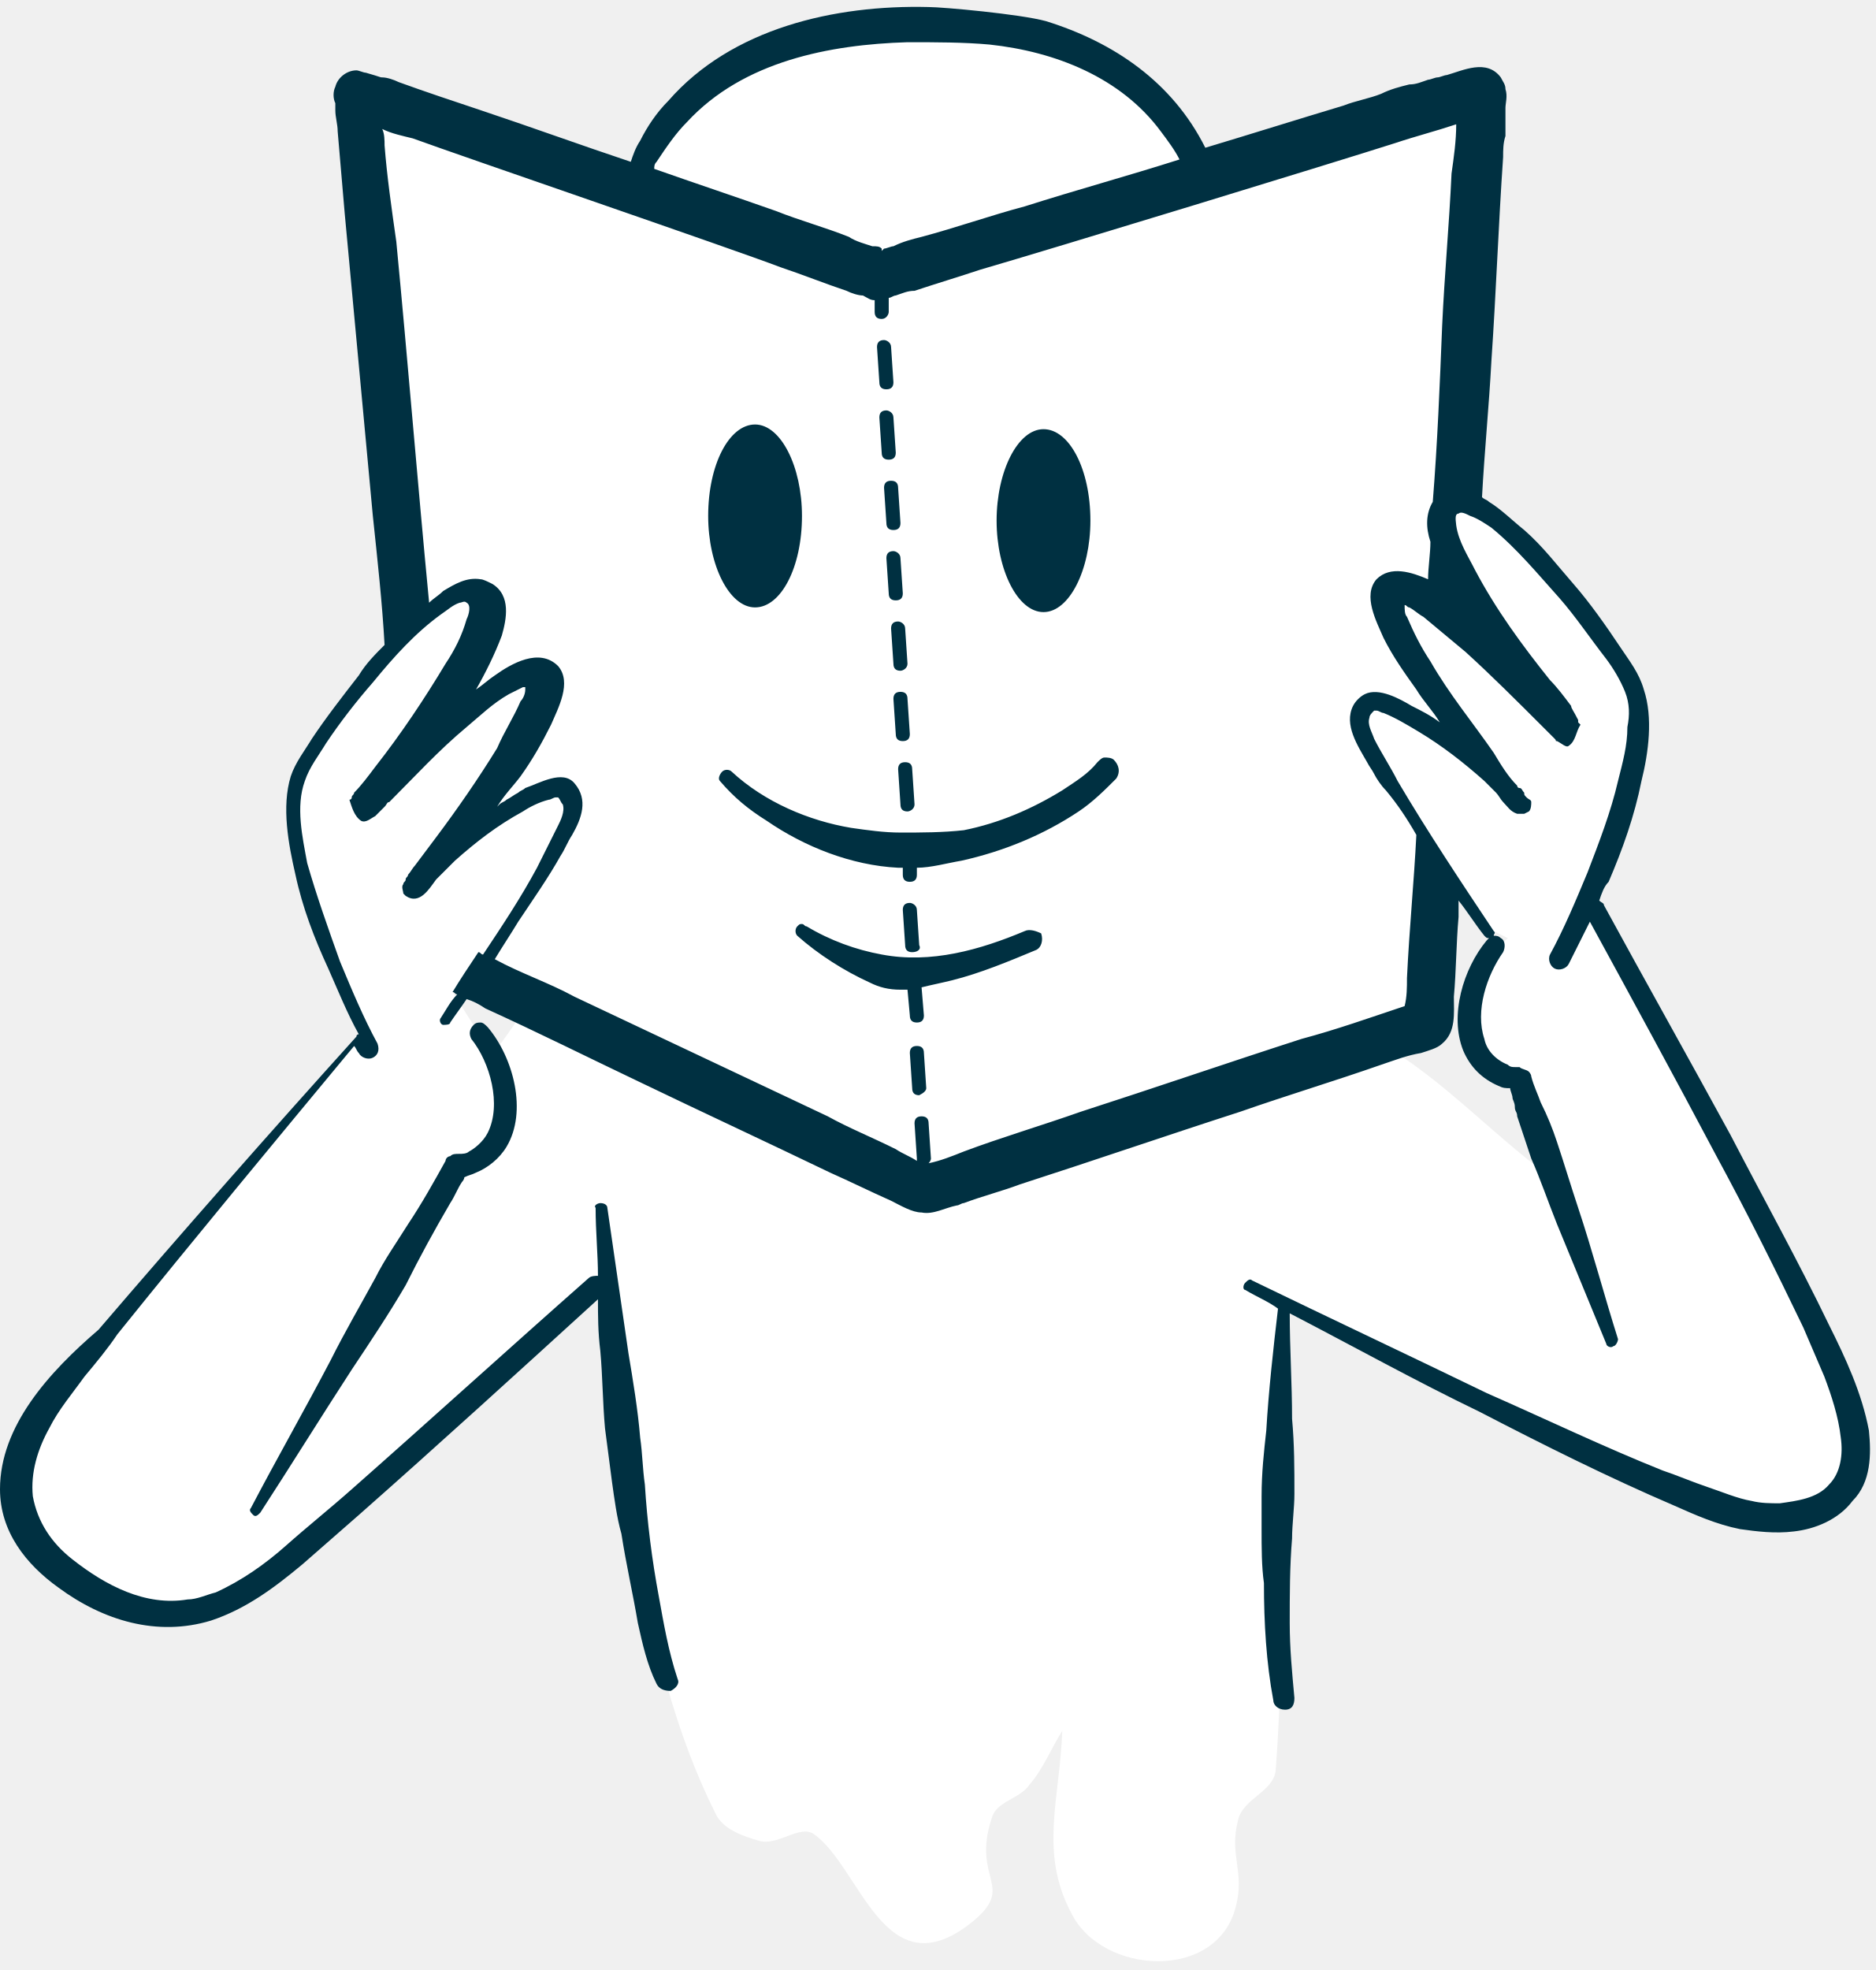
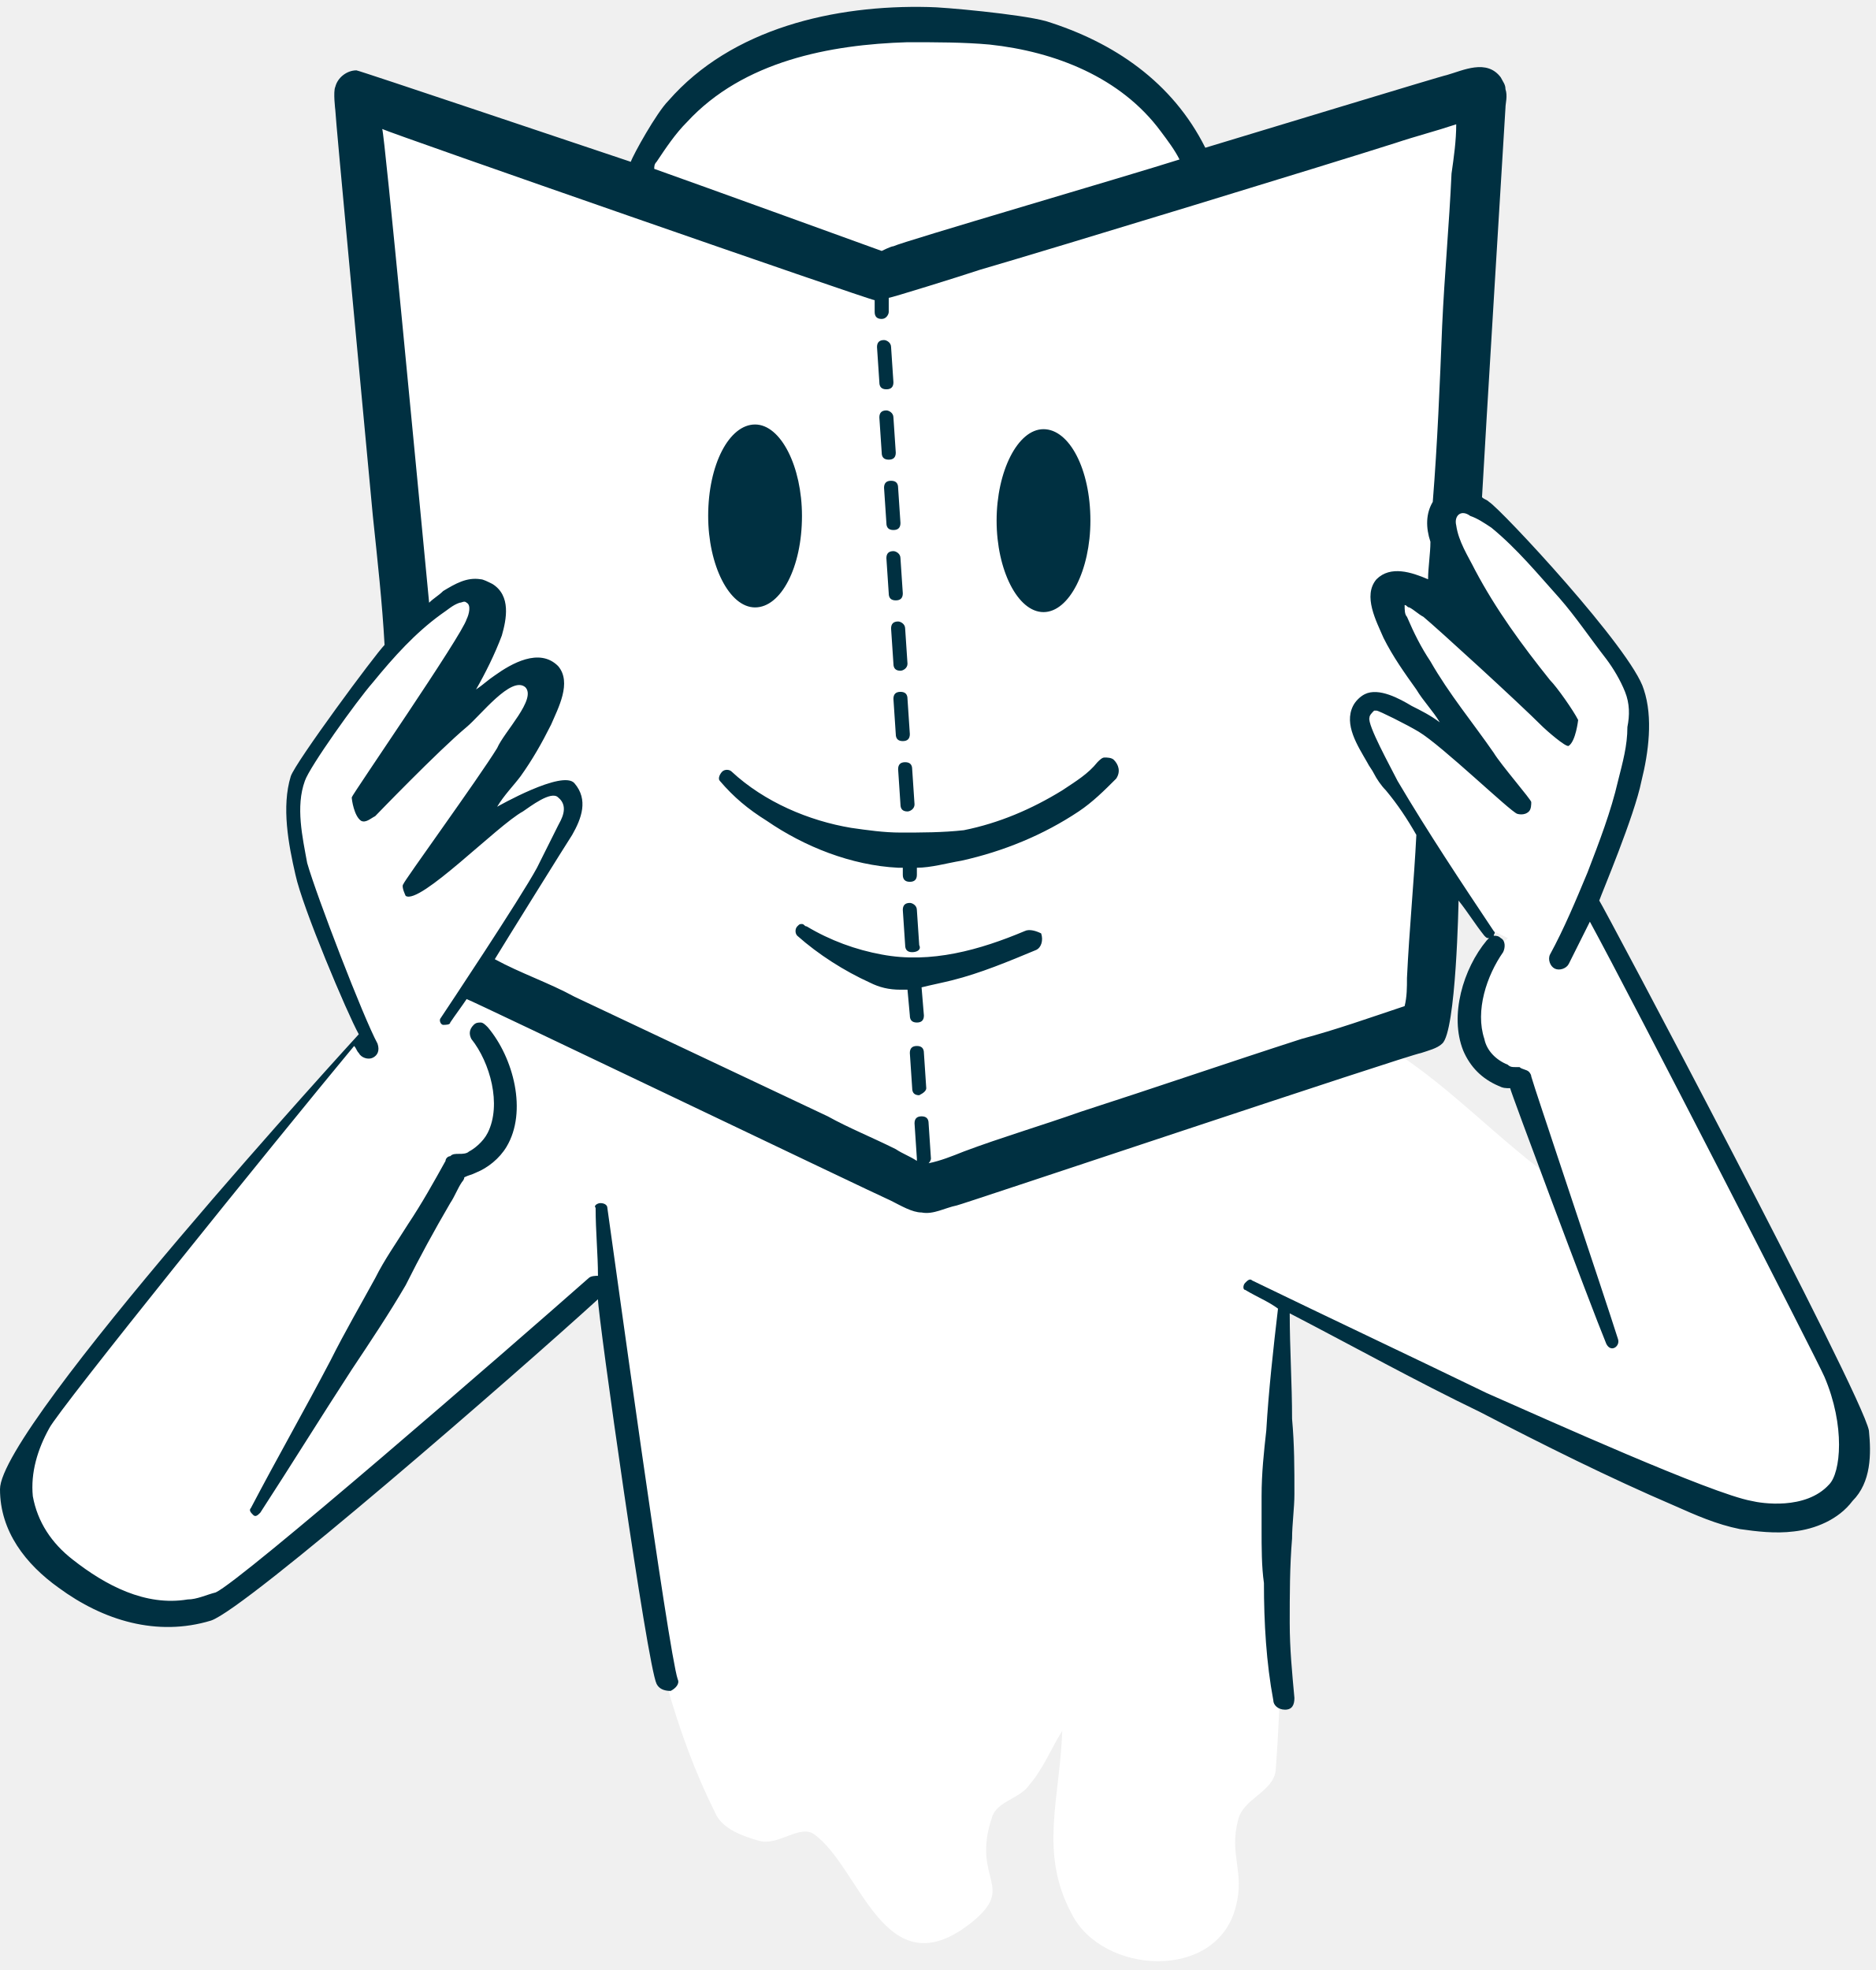
<svg xmlns="http://www.w3.org/2000/svg" viewBox="0 0 80 84">
-   <path d="m78.5 58.9c-3.5-7-7.2-13.8-10.8-20.7 1.3-3 2.8-7.4 1.6-9.3-1.5-2.4-5.2-7.3-7.1-7.5l1-17.5-12 3.7c-1.2-3.9-6.1-6.8-11.9-6.8-6.1 0-11.1 3.2-12.1 7.4l-12-4.2 2 22.9c-1.7 1.7-3.6 4.3-4.5 5.8-1.5 2.5 1.5 9.3 2.7 11.6-4.7 5.1-9 10.5-13.4 15.9-4.9 6.1 4.3 11.2 9.7 6.7 4.7-3.9 9.3-8.1 13.9-12.1 1.1 7.1 1.5 15.7 4.9 22.5.3.7 1.2 1 1.9 1.2.8.2 1.7-.7 2.3-.3 2 1.4 3 6.7 6.7 3.8 2-1.6 0-1.8.9-4.5.2-.7 1.2-.8 1.6-1.4.6-.7.9-1.5 1.4-2.3-.1 2.9-1 5.2.4 7.8 1.3 2.6 6.2 2.9 7-.3.4-1.5-.3-2.2.1-3.7.2-.9 1.5-1.2 1.6-2.1.5-6.6.1-13.2.2-19.9 5.2 2.7 12.3 6.9 18.4 8.7 4.3 1.1 7.6-1.2 5.5-5.4zm-60.8-27.3v.5c-1.2 1.2-2.2 2.3-2.2 2.3s1-1.3 2.2-2.8zm3.3 13.3c-.9-1.3-1-1.5-1.7-2.6.2-.2.4-.5.6-.9l2.8 1.3c-.6.6-1.1 1.6-1.7 2.2zm45.7-14.1s-2.5-2.8-4.7-4.6l.1-2c1.4 2.7 4.6 6.6 4.6 6.6zm-2.6 2.5c-.6-.6-1.5-1.3-2.5-2l.1-1.1c.9 1.2 1.9 2.4 2.4 3.1zm-5.4 11.1 2.3-.8.4-7.1c1.1 1.6 2.1 3.1 2.1 3.1l.8.4c-1.4 1.3-2.4 3-1 4.8.6.7 1.6 1 2.1 1.8.7 1.2.9 2.6 1.3 4-2.8-1.9-5.2-4.7-8-6.2z" fill="#fff" />
-   <path d="m42.5 22.2c0-2.1.9-3.9 2-3.9s2 1.7 2 3.9c0 2.1-.9 3.9-2 3.9s-2-1.8-2-3.9zm1.2 17.5c-1.9.8-4 1.4-6.1 1-1.1-.2-2.2-.6-3.2-1.2-.1 0-.1-.1-.2-.1s-.1 0-.2.1-.1.3 0 .4c.9.8 2 1.5 3.1 2 .4.2.8.3 1.3.3h.3l.1 1.1c0 .2.1.3.3.3s.3-.1.3-.3l-.1-1.2c.4-.1.9-.2 1.3-.3 1.2-.3 2.4-.8 3.6-1.3.2-.1.3-.4.2-.7-.2-.1-.5-.2-.7-.1zm-11.5-13.8c1.1 0 2-1.7 2-3.9 0-2.1-.9-3.9-2-3.9s-2 1.7-2 3.9c0 2.1.9 3.9 2 3.9zm14.9 6.4c-.1 0-.2.1-.3.2-.4.5-.9.8-1.5 1.2-1.3.8-2.7 1.4-4.2 1.7-.9.1-1.8.1-2.7.1-.7 0-1.4-.1-2.1-.2-1.8-.3-3.7-1.1-5.1-2.4-.1-.1-.3-.1-.4 0s-.2.3-.1.4c.6.7 1.2 1.2 2 1.7 1.6 1.1 3.6 1.9 5.6 2h.2v.3c0 .2.1.3.3.3s.3-.1.3-.3v-.3c.6 0 1.3-.2 1.9-.3 1.8-.4 3.5-1.1 5-2.1.6-.4 1.1-.9 1.6-1.4.2-.3.1-.6-.1-.8-.1-.1-.3-.1-.4-.1zm-8.8-5.8c-.2 0-.3.1-.3.3l.1 1.5c0 .2.1.3.3.3.1 0 .3-.1.3-.3l-.1-1.5c0-.2-.2-.3-.3-.3zm-.2-3c-.2 0-.3.1-.3.3l.1 1.5c0 .2.1.3.3.3s.3-.1.3-.3l-.1-1.5c0-.2-.2-.3-.3-.3zm.2 9.3.1 1.5c0 .2.1.3.3.3.1 0 .3-.1.3-.3l-.1-1.5c0-.2-.1-.3-.3-.3s-.3.1-.3.3zm-.6-12 .1 1.5c0 .2.1.3.3.3s.3-.1.3-.3l-.1-1.5c0-.2-.1-.3-.3-.3s-.3.1-.3.3zm.7 8.7c-.2 0-.3.1-.3.3l.1 1.5c0 .2.1.3.3.3s.3-.1.3-.3l-.1-1.5c0-.2-.1-.3-.3-.3zm.7 15.1c-.2 0-.3.1-.3.3l.1 1.5c0 .2.1.3.3.3.2-.1.3-.2.3-.3l-.1-1.5c0-.2-.1-.3-.3-.3zm-.2-4c.2 0 .4-.1.3-.3l-.1-1.5c0-.2-.2-.3-.3-.3-.2 0-.3.1-.3.3l.1 1.5c0 .2.1.3.3.3zm-1.1-23.1c-.2 0-.3.1-.3.3l.1 1.5c0 .2.1.3.3.3s.3-.1.3-.3l-.1-1.5c0-.2-.2-.3-.3-.3zm0-.9c.2 0 .3-.1.3-.3l-.1-1.5c0-.2-.2-.3-.3-.3-.2 0-.3.1-.3.3l.1 1.5c0 .2.1.3.3.3zm41.2 47.4c-.6.8-1.6 1.2-2.5 1.3-.8.1-1.6 0-2.3-.1-1-.2-1.9-.6-2.8-1-2.8-1.2-5.6-2.6-8.3-4-2.7-1.3-5.4-2.8-8.1-4.2 0 1.5.1 3 .1 4.5.1 1.1.1 2.1.1 3.2 0 .6-.1 1.3-.1 1.9-.1 1.2-.1 2.4-.1 3.6 0 1.1.1 2.1.2 3.2 0 .3-.1.5-.4.5s-.5-.2-.5-.4c-.3-1.6-.4-3.3-.4-5-.1-.7-.1-1.5-.1-2.3v-1.4c0-1 .1-1.9.2-2.8.1-1.7.3-3.5.5-5.2-.4-.3-.9-.5-1.4-.8-.1 0-.1-.2 0-.3s.2-.2.3-.1c3.3 1.6 6.7 3.2 10 4.8 2.5 1.1 5 2.3 7.5 3.3.6.2 1.3.5 1.9.7s1.3.5 1.9.6c.4.1.8.1 1.2.1.7-.1 1.6-.2 2.1-.8.5-.5.6-1.3.5-2-.1-.9-.4-1.8-.7-2.6-.3-.7-.6-1.4-.9-2.1-1.2-2.5-2.4-4.9-3.7-7.3-1.8-3.4-3.6-6.7-5.4-10-.3.6-.6 1.2-.9 1.8-.1.2-.4.3-.6.2s-.3-.4-.2-.6c.6-1.1 1.1-2.3 1.6-3.5.5-1.3 1-2.6 1.3-3.9.2-.8.4-1.5.4-2.3.1-.5.1-1-.1-1.5s-.5-1-.8-1.4c-.7-.9-1.3-1.8-2-2.6-.9-1-1.8-2.1-2.9-3-.3-.2-.6-.4-.9-.5-.2-.1-.4-.2-.5-.1-.2 0-.1.4-.1.5.1.7.5 1.3.8 1.9.9 1.7 2 3.2 3.2 4.7.3.3.6.7.9 1.1 0 .1.1.2.3.6v.1c.1.1.1.1.1.1-.2.3-.2.7-.5.9-.1.1-.3-.1-.5-.2-.1 0 0 0-.1-.1s-.1-.1-.1-.1c-.2-.2-.3-.3-.4-.4-1.1-1.1-2.2-2.2-3.3-3.2-.6-.5-1.2-1-1.8-1.5-.2-.1-.4-.3-.6-.4-.1 0-.1-.1-.2-.1 0 .2 0 .4.1.5.3.7.6 1.3 1 1.9.8 1.4 1.8 2.6 2.7 3.9.3.5.6 1 1 1.4 0 0 0 .1.1.1s.1.1.2.2c0 .1 0 .1.1.2s.2.1.2.2 0 .3-.1.4l-.2.1h-.3c-.3-.1-.4-.3-.6-.5-.1-.1-.2-.3-.3-.4l-.5-.5c-.9-.8-1.8-1.5-2.8-2.1-.5-.3-1-.6-1.5-.8-.1 0-.2-.1-.3-.1h-.1c-.1.1-.2.2-.2.3-.1.3.1.6.2.9.3.6.7 1.2 1 1.8 1.3 2.2 2.7 4.3 4.1 6.4.1.1 0 .1 0 .2.1 0 .2 0 .3.1.2.1.2.4.1.6-.7 1-1.2 2.5-.8 3.7.1.5.5.9 1 1.1.1.1.2.1.3.1h.2c.1.1.3.1.4.2 0 0 .1.1.1.2.1.4.3.8.4 1.1.3.6.5 1.1.7 1.7.3.9.6 1.9.9 2.8.6 1.8 1.1 3.7 1.7 5.6 0 .1-.1.3-.2.3-.1.1-.3 0-.3-.1-.7-1.7-1.4-3.4-2.1-5.1-.4-1-.7-1.9-1.1-2.8-.2-.6-.4-1.2-.6-1.8 0-.2-.1-.2-.1-.4s-.1-.3-.1-.4-.1-.3-.1-.4c-.2 0-.3 0-.5-.1-.7-.3-1.2-.8-1.5-1.5-.6-1.5 0-3.5 1-4.7 0 0 .1-.1.1-.1-.1 0-.1 0-.2-.1-.4-.5-.7-1-1.1-1.5v.7c-.1 1.1-.1 2.3-.2 3.4 0 .7.1 1.5-.5 2-.2.2-.6.3-.9.4-.6.1-1.1.3-1.7.5-2 .7-4 1.3-6 2-3.1 1-6.3 2.1-9.4 3.1-.8.3-1.6.5-2.4.8-.1 0-.2.1-.3.1-.5.1-1 .4-1.5.3-.4 0-.9-.3-1.3-.5-.9-.4-1.7-.8-2.6-1.2-2.7-1.3-5.5-2.6-8.2-3.9-2.1-1-4.3-2.1-6.5-3.1-.3-.2-.5-.3-.8-.4-.2.3-.5.7-.7 1 0 .1-.2.1-.3.1s-.2-.2-.1-.3c.2-.3.4-.7.7-1-.1 0-.1-.1-.2-.1.3-.5.7-1.1 1.1-1.7.1 0 .1.1.2.1.8-1.2 1.6-2.4 2.3-3.7.3-.6.6-1.2.9-1.8.1-.2.3-.6.2-.9-.1-.1-.1-.2-.2-.3h-.1c-.1 0-.2.1-.3.1-.4.1-.8.3-1.1.5-1.1.6-2 1.3-2.9 2.1l-.5.5-.1.1-.2.2c-.3.4-.7 1.1-1.3.7l-.1-.1c0-.1-.1-.3 0-.4 0-.1.1-.1.1-.2s.1-.1.1-.2c.1-.1.2-.3.3-.4.3-.4.6-.8.9-1.2.9-1.2 1.8-2.5 2.6-3.8.3-.7.7-1.3 1-2 .1-.1.2-.3.2-.5v-.1h-.1c-.2.1-.4.2-.6.3-.7.4-1.2.9-1.8 1.4-1.2 1-2.2 2.1-3.3 3.2-.1 0-.1.1-.2.2s-.2.2-.3.3-.1.1-.1.1c-.2.1-.4.3-.6.2-.3-.2-.4-.6-.5-.9 0 0 .1 0 .1-.1s.1-.1.1-.2c.3-.3.6-.7.9-1.1 1.1-1.4 2.1-2.9 3-4.4.4-.6.7-1.2.9-1.9.1-.2.2-.6 0-.7-.1-.1-.2 0-.3 0-.3.1-.5.3-.8.5-1.1.8-2 1.8-2.9 2.9-.7.8-1.4 1.7-2 2.6-.3.5-.7 1-.9 1.6-.4 1.1-.1 2.4.1 3.5.4 1.4.9 2.8 1.4 4.2.5 1.2 1 2.4 1.6 3.5.1.3 0 .5-.2.6s-.5 0-.6-.2c-.1-.1-.1-.2-.2-.3-3.4 4.1-6.8 8.2-10.1 12.3-.4.6-.9 1.2-1.4 1.8-.5.7-1.1 1.4-1.5 2.2-.5.9-.8 1.9-.7 2.9.2 1.1.8 2 1.7 2.7 1.4 1.1 3.1 2 4.9 1.7.4 0 .8-.2 1.2-.3 1.1-.5 2.1-1.2 3-2s1.9-1.6 2.8-2.4c3.4-3 6.7-6 10.1-9 .1-.1.3-.1.4-.1 0-.9-.1-1.9-.1-2.9-.1-.1.1-.2.2-.2.2 0 .3.1.3.2.3 2.1.6 4.1.9 6.2.2 1.2.4 2.4.5 3.6.1.7.1 1.3.2 2 .1 1.6.3 3.2.6 4.8.2 1.1.4 2.3.8 3.5.1.2-.1.4-.3.5-.3 0-.5-.1-.6-.3-.4-.8-.6-1.7-.8-2.6-.2-1.2-.5-2.5-.7-3.8-.2-.7-.3-1.5-.4-2.2-.1-.8-.2-1.5-.3-2.3-.1-1.1-.1-2.2-.2-3.3-.1-.8-.1-1.5-.1-2.2-3.4 3.1-6.8 6.2-10.2 9.2l-2.4 2.1c-1.2 1-2.4 1.9-3.9 2.4-2.3.7-4.6 0-6.5-1.4-1.4-1-2.5-2.4-2.5-4.2 0-2.7 2.1-5 4.2-6.8 3.6-4.2 7.3-8.4 11-12.5 0-.1.1-.1.1-.1-.5-.9-.9-1.9-1.3-2.8-.6-1.3-1.1-2.6-1.4-4-.3-1.3-.6-2.9-.2-4.2.2-.6.6-1.1.9-1.6.6-.9 1.3-1.8 2-2.7.3-.5.7-.9 1.1-1.3-.1-1.8-.3-3.6-.5-5.5-.4-4.3-.8-8.6-1.2-12.9-.1-1.2-.2-2.3-.3-3.5 0-.3-.1-.6-.1-.9v-.3c-.1-.2-.1-.5 0-.7.1-.4.5-.7.9-.7.1 0 .3.1.4.1.7.2.6.2.7.2.2 0 .5.1.7.2 1.1.4 2.3.8 3.5 1.2 2.1.7 4.3 1.5 6.4 2.2.1-.3.2-.6.4-.9.3-.6.7-1.2 1.2-1.7 2.7-3.1 7.1-4.1 11.1-4 .6 0 3.9.3 5 .6 2.9.9 5.4 2.6 6.8 5.4 2-.6 3.9-1.2 5.9-1.8.5-.2 1.1-.3 1.6-.5.4-.2.8-.3 1.2-.4.3 0 .5-.1.8-.2.1 0 .3-.1.4-.1s.3-.1.4-.1c.7-.2 1.7-.7 2.3.1.1.2.2.3.2.5.1.3 0 .6 0 .8v.6s0 .4 0 .6c-.1.3-.1.6-.1.9-.2 2.9-.3 5.8-.5 8.7-.1 1.9-.3 3.9-.4 5.8.1.1.2.1.3.2.5.3 1 .8 1.5 1.2.8.7 1.4 1.5 2.1 2.3s1.4 1.8 2 2.7c.4.6.8 1.1 1 1.8.4 1.2.2 2.7-.1 3.9-.3 1.5-.8 2.9-1.4 4.3-.2.2-.3.5-.4.8.1.1.2.1.2.2 1.8 3.3 3.6 6.5 5.4 9.8 1.4 2.7 2.9 5.4 4.2 8.1.7 1.4 1.4 2.9 1.7 4.5.1 1 .1 2.2-.7 3zm-51.1-56.8c1.7.6 3.5 1.2 5.2 1.8 1 .4 2.1.7 3.1 1.1.3.2.7.3 1 .4.2 0 .3 0 .4.1v.1l.1-.1c.1 0 .3-.1.4-.1.4-.2.8-.3 1.2-.4 1.5-.4 2.9-.9 4.4-1.3 2.2-.7 4.4-1.3 6.6-2-.2-.4-.5-.8-.8-1.2-1.7-2.3-4.5-3.4-7.3-3.7-1.1-.1-2.3-.1-3.5-.1-3.3.1-7 .8-9.4 3.4-.5.5-.9 1.1-1.3 1.7-.1.1-.1.2-.1.3zm34.2-1.9c-.9.3-1.7.5-2.6.8-2.5.8-14.6 4.5-17.7 5.4-.9.3-1.9.6-2.8.9-.3 0-.5.1-.8.2-.1 0-.2.1-.3.1v.6c0 .1-.1.3-.3.3s-.3-.1-.3-.3v-.5c-.2 0-.3-.1-.5-.2-.2 0-.5-.1-.7-.2-.9-.3-1.9-.7-2.8-1-2.1-.8-13.5-4.7-15.7-5.5-.4-.1-.9-.2-1.3-.4.1.2.1.5.1.7.1 1.3.3 2.7.5 4.1.5 5.2.9 10.2 1.4 15.4.2-.2.4-.3.6-.5.5-.3 1-.6 1.6-.5.1 0 .3.1.5.2.8.5.6 1.5.4 2.2-.3.8-.7 1.6-1.1 2.3.3-.2.5-.4.8-.6.7-.5 1.9-1.2 2.7-.4.6.7 0 1.8-.3 2.5-.4.8-.8 1.5-1.3 2.2-.3.4-.7.8-1 1.3l.1-.1c.1-.1.2-.1.3-.2.2-.1.3-.2.5-.3.1-.1.2-.1.3-.2.6-.2 1.6-.8 2.1-.2.6.7.3 1.5-.1 2.2-.2.3-.3.6-.5.9-.5.9-1.2 1.9-1.8 2.8-.3.5-.7 1.1-1 1.6 1.1.6 2.3 1 3.4 1.6l10.8 5.1c.9.5 1.9.9 2.9 1.4.3.2.6.3.9.5 0 0 0 0 0-.1l-.1-1.5c0-.2.1-.3.3-.3s.3.1.3.3l.1 1.5s0 .1-.1.2c.5-.1 1-.3 1.5-.5 1.6-.6 3.3-1.1 5-1.7 3.1-1 6.3-2.1 9.4-3.1 1.5-.4 2.9-.9 4.4-1.4.1-.4.1-.8.1-1.2.1-2.1.3-4.1.4-6.1-.4-.7-.8-1.3-1.3-1.9-.2-.2-.4-.5-.5-.7s-.2-.3-.3-.5c-.4-.7-1-1.6-.6-2.4.1-.2.3-.4.5-.5.6-.3 1.5.2 2 .5.4.2.8.4 1.2.7-.3-.5-.7-.9-1-1.4-.5-.7-1-1.4-1.4-2.2-.3-.7-.9-1.8-.3-2.5.6-.6 1.5-.3 2.2 0 0-.5.1-1.1.1-1.6-.2-.6-.2-1.2.1-1.7.2-2.5.3-5 .4-7.5.1-2.2.3-4.3.4-6.5.1-.7.2-1.4.2-2.1zm-42.1 43.8c-.1.1-.3.1-.4.1-.2 0-.3 0-.4.1-.1 0-.2.1-.2.2-.5.9-1 1.8-1.6 2.7-.5.8-1 1.5-1.4 2.3-.6 1.1-1.3 2.3-1.9 3.5-1.1 2.1-2.3 4.2-3.4 6.3-.1.1 0 .2.1.3s.2 0 .3-.1c1.3-2 2.6-4.1 3.9-6.1.8-1.2 1.6-2.4 2.3-3.6.6-1.2 1.2-2.3 1.9-3.5.2-.3.3-.6.5-.9 0 0 .1-.1.1-.2.2-.1.3-.1.5-.2.5-.2 1-.6 1.3-1.1.9-1.5.3-3.8-.8-5.1-.1-.1-.2-.2-.3-.2s-.2 0-.3.1c-.2.2-.2.4-.1.6.8 1 1.3 2.8.7 4-.2.4-.6.7-.8.8z" fill="#003041" />
+   <path d="m78.5 58.9c-3.5-7-7.2-13.8-10.8-20.7 1.3-3 2.8-7.4 1.6-9.3-1.5-2.4-5.2-7.3-7.1-7.5l1-17.5-12 3.7c-1.2-3.9-6.1-6.8-11.9-6.8-6.1 0-11.1 3.2-12.1 7.4l-12-4.2 2 22.9c-1.7 1.7-3.6 4.3-4.5 5.8-1.5 2.5 1.5 9.3 2.7 11.6-4.7 5.1-9 10.5-13.4 15.9-4.9 6.1 4.3 11.2 9.7 6.7 4.7-3.9 9.3-8.1 13.9-12.1 1.1 7.1 1.5 15.7 4.9 22.5.3.7 1.2 1 1.9 1.2.8.2 1.7-.7 2.3-.3 2 1.4 3 6.7 6.7 3.8 2-1.6 0-1.8.9-4.5.2-.7 1.2-.8 1.6-1.4.6-.7.9-1.5 1.4-2.3-.1 2.9-1 5.2.4 7.8 1.3 2.6 6.2 2.9 7-.3.4-1.5-.3-2.2.1-3.7.2-.9 1.5-1.2 1.6-2.1.5-6.6.1-13.2.2-19.9 5.2 2.7 12.3 6.9 18.4 8.7 4.3 1.1 7.6-1.2 5.5-5.4zm-19.8-14.5 2.3-.8.4-7.1c1.1 1.6 2.1 3.1 2.1 3.1l.8.4c-1.4 1.3-2.4 3-1 4.8.6.7 1.6 1 2.1 1.8.7 1.2.9 2.6 1.3 4-2.8-1.9-5.2-4.7-8-6.2z" fill="#fff" />
+   <path d="m42.5 22.2c0-2.1.9-3.9 2-3.9s2 1.7 2 3.9c0 2.1-.9 3.9-2 3.9s-2-1.8-2-3.9zm1.2 17.5c-1.9.8-4 1.4-6.1 1-1.1-.2-2.2-.6-3.2-1.2-.1 0-.1-.1-.2-.1s-.1 0-.2.1-.1.3 0 .4c.9.8 2 1.5 3.1 2 .4.2.8.3 1.3.3h.3l.1 1.1c0 .2.1.3.3.3s.3-.1.3-.3l-.1-1.2c.4-.1.9-.2 1.3-.3 1.2-.3 2.4-.8 3.6-1.3.2-.1.3-.4.2-.7-.2-.1-.5-.2-.7-.1zm-11.5-13.8c1.1 0 2-1.7 2-3.9 0-2.1-.9-3.9-2-3.9s-2 1.7-2 3.9c0 2.1.9 3.9 2 3.9zm14.9 6.4c-.1 0-.2.1-.3.2-.4.5-.9.8-1.5 1.2-1.3.8-2.7 1.4-4.2 1.7-.9.1-1.8.1-2.7.1-.7 0-1.4-.1-2.1-.2-1.8-.3-3.7-1.1-5.1-2.4-.1-.1-.3-.1-.4 0s-.2.3-.1.4c.6.7 1.2 1.2 2 1.7 1.6 1.1 3.6 1.9 5.6 2h.2v.3c0 .2.1.3.3.3s.3-.1.3-.3v-.3c.6 0 1.3-.2 1.9-.3 1.8-.4 3.5-1.1 5-2.1.6-.4 1.1-.9 1.6-1.4.2-.3.1-.6-.1-.8-.1-.1-.3-.1-.4-.1zm-8.8-5.8c-.2 0-.3.1-.3.3l.1 1.5c0 .2.1.3.3.3.1 0 .3-.1.3-.3l-.1-1.5c0-.2-.2-.3-.3-.3zm-.2-3c-.2 0-.3.1-.3.3l.1 1.5c0 .2.1.3.3.3s.3-.1.3-.3l-.1-1.5c0-.2-.2-.3-.3-.3zm.2 9.3.1 1.5c0 .2.1.3.3.3.1 0 .3-.1.3-.3l-.1-1.5c0-.2-.1-.3-.3-.3s-.3.1-.3.3zm-.6-12 .1 1.5c0 .2.1.3.3.3s.3-.1.3-.3l-.1-1.5c0-.2-.1-.3-.3-.3s-.3.1-.3.3zm.7 8.7c-.2 0-.3.1-.3.3l.1 1.5c0 .2.1.3.3.3s.3-.1.3-.3l-.1-1.5c0-.2-.1-.3-.3-.3zm.7 15.1c-.2 0-.3.1-.3.3l.1 1.5c0 .2.1.3.3.3.2-.1.3-.2.3-.3l-.1-1.5c0-.2-.1-.3-.3-.3zm-.2-4c.2 0 .4-.1.3-.3l-.1-1.5c0-.2-.2-.3-.3-.3-.2 0-.3.1-.3.3l.1 1.5c0 .2.1.3.3.3zm-1.1-23.1c-.2 0-.3.1-.3.3l.1 1.5c0 .2.1.3.3.3s.3-.1.3-.3l-.1-1.5c0-.2-.2-.3-.3-.3zm0-.9c.2 0 .3-.1.3-.3l-.1-1.5c0-.2-.2-.3-.3-.3-.2 0-.3.1-.3.3l.1 1.5c0 .2.1.3.3.3zm41.2 47.4c-.6.8-1.6 1.2-2.5 1.3-.8.1-1.6 0-2.3-.1-1-.2-1.9-.6-2.8-1-2.8-1.2-5.6-2.6-8.3-4-2.7-1.3-5.4-2.8-8.1-4.2 0 1.5.1 3 .1 4.5.1 1.1.1 2.1.1 3.2 0 .6-.1 1.3-.1 1.9-.1 1.2-.1 2.4-.1 3.6 0 1.1.1 2.1.2 3.2 0 .3-.1.5-.4.5s-.5-.2-.5-.4c-.3-1.6-.4-3.3-.4-5-.1-.7-.1-1.5-.1-2.3v-1.4c0-1 .1-1.9.2-2.8.1-1.7.3-3.5.5-5.2-.4-.3-.9-.5-1.4-.8-.1 0-.1-.2 0-.3s.2-.2.3-.1c3.3 1.6 6.7 3.2 10 4.8 2.5 1.1 9.6 4.3 11.3 4.6.4.1 2.3.4 3.3-.7.5-.5.7-2.5-.2-4.6-.3-.7-8.2-16.1-10-19.4-.3.6-.6 1.2-.9 1.8-.1.2-.4.3-.6.2s-.3-.4-.2-.6c.6-1.1 1.1-2.3 1.6-3.5.5-1.3 1-2.6 1.3-3.9.2-.8.4-1.5.4-2.3.1-.5.1-1-.1-1.5s-.5-1-.8-1.4c-.7-.9-1.3-1.8-2-2.6-.9-1-1.8-2.1-2.9-3-.3-.2-.6-.4-.9-.5-.4-.3-.7 0-.6.4.1.7.5 1.3.8 1.9.9 1.7 2 3.2 3.2 4.7.3.3 1 1.3 1.2 1.7 0 0-.1.9-.4 1.1-.1.1-1-.7-1.1-.8-1.1-1.1-4.5-4.2-5.1-4.7-.2-.1-.4-.3-.6-.4-.1 0-.1-.1-.2-.1 0 .2 0 .4.1.5.3.7.6 1.3 1 1.9.8 1.4 1.8 2.6 2.7 3.9.3.5 1.6 2 1.6 2.1s0 .3-.1.4c-.2.2-.5.1-.5.1-.3-.1-3.2-2.9-4.2-3.5-.5-.3-1.7-.9-1.8-.9h-.1c-.1.1-.2.2-.2.3-.1.3.9 2.1 1.2 2.7 1.3 2.2 2.7 4.3 4.1 6.4.1.1 0 .1 0 .2.1 0 .2 0 .3.1.2.1.2.4.1.6-.7 1-1.2 2.5-.8 3.7.1.5.5.9 1 1.1.1.1.2.1.3.1h.2c.1.1.3.1.4.2 0 0 .1.1.1.2.1.4 3.1 9.3 3.7 11.2.1.3-.3.6-.5.2-.7-1.7-4.1-10.8-4.1-10.9-.2 0-.3 0-.5-.1-.7-.3-1.2-.8-1.5-1.5-.6-1.5 0-3.5 1-4.7l.1-.1c-.1 0-.1 0-.2-.1-.4-.5-.7-1-1.1-1.5 0 0-.1 5.6-.7 6.1-.2.2-.6.3-.9.4-.6.1-19.7 6.5-19.8 6.5-.5.1-1 .4-1.5.3-.4 0-.9-.3-1.3-.5-.9-.4-17.8-8.5-18.1-8.6-.2.3-.5.7-.7 1 0 .1-.2.1-.3.1s-.2-.2-.1-.3c.2-.3 3.4-5.1 4.1-6.4l.9-1.8c.1-.2.5-.8 0-1.2-.3-.3-1.2.4-1.5.6-1.1.6-4.4 4-5 3.6 0 0-.2-.4-.1-.5 0-.1 3.2-4.5 4-5.8.3-.7 1.7-2.1 1.2-2.6-.6-.5-1.9 1.2-2.5 1.7-1.2 1-3.9 3.8-3.9 3.8-.2.1-.4.3-.6.2-.3-.2-.4-.9-.4-1s4.7-6.9 4.9-7.6c.1-.2.2-.6 0-.7-.1-.1-.2 0-.3 0-.3.1-.5.3-.8.5-1.1.8-2 1.8-2.9 2.9-.7.8-2.7 3.6-2.9 4.2-.4 1.1-.1 2.4.1 3.5.4 1.4 2.4 6.6 3 7.7.1.3 0 .5-.2.6s-.5 0-.6-.2c-.1-.1-.1-.2-.2-.3-3.4 4.1-12.6 15.5-13 16.3-.5.9-.8 1.9-.7 2.9.2 1.1.8 2 1.7 2.7 1.4 1.1 3.1 2 4.9 1.7.4 0 .8-.2 1.2-.3 1.1-.5 12.5-10.4 15.9-13.4.1-.1.3-.1.4-.1 0-.9-.1-1.9-.1-2.9-.1-.1.1-.2.2-.2.2 0 .3.1.3.2.3 2.1 2.6 18.9 3 20.1.1.2-.1.4-.3.5-.3 0-.5-.1-.6-.3-.4-.8-2.5-15.7-2.5-16.4-3.4 3.1-15 13.2-16.5 13.7-2.3.7-4.6 0-6.5-1.4-1.4-1-2.5-2.4-2.5-4.2 0-2.7 15.3-19.4 15.3-19.4-.5-.9-2.4-5.4-2.7-6.8-.3-1.3-.6-2.9-.2-4.2.2-.6 3.6-5.2 4-5.6-.1-1.8-.3-3.6-.5-5.5-.4-4.3-1.6-17-1.6-17.3 0 0-.1-.8 0-1 .1-.4.5-.7.9-.7.1 0 9.6 3.2 11.7 3.9.1-.3 1.1-2.1 1.6-2.6 2.7-3.1 7.1-4.1 11.1-4 .6 0 3.9.3 5 .6 2.9.9 5.4 2.6 6.8 5.4 2-.6 10.2-3.1 10.3-3.1.7-.2 1.7-.7 2.3.1.1.2.2.3.2.5.1.3 0 .6 0 .8 0 0-.9 14.7-1 16.6.1.1.2.1.3.2.5.3 6.1 6.3 6.6 8 .4 1.2.2 2.7-.1 3.9-.3 1.5-1.7 4.8-1.8 5.1.1.1 11.2 21 11.5 22.6.1 1 .1 2.2-.7 3zm-51.1-56.8c1.7.6 9.7 3.5 9.7 3.5s.4-.2.5-.2c.4-.2 10-3 12.2-3.7-.2-.4-.5-.8-.8-1.2-1.7-2.3-4.5-3.4-7.3-3.7-1.1-.1-2.3-.1-3.5-.1-3.3.1-7 .8-9.4 3.4-.5.5-.9 1.1-1.3 1.7-.1.1-.1.2-.1.3zm34.2-1.9c-.9.3-1.7.5-2.6.8-2.5.8-14.6 4.5-17.7 5.4-.9.3-3.8 1.2-3.9 1.2v.6c0 .1-.1.3-.3.3s-.3-.1-.3-.3v-.5c-.2 0-20.6-7.1-21-7.3.1.2 1.5 15 2 20.2.2-.2.4-.3.6-.5.5-.3 1-.6 1.6-.5.1 0 .3.1.5.2.8.5.6 1.5.4 2.2-.3.8-.7 1.6-1.1 2.3.3-.2.5-.4.8-.6.7-.5 1.9-1.2 2.7-.4.6.7 0 1.8-.3 2.5-.4.8-.8 1.5-1.3 2.2-.3.4-.7.8-1 1.3 0 0 2.8-1.6 3.3-1 .6.7.3 1.5-.1 2.2-.2.3-3 4.8-3.3 5.3 1.1.6 2.3 1 3.4 1.6l10.8 5.1c.9.5 1.9.9 2.9 1.4.3.2.6.3.9.5 0 0 0 0 0-.1l-.1-1.5c0-.2.1-.3.3-.3s.3.1.3.3l.1 1.5s0 .1-.1.2c.5-.1 1-.3 1.5-.5 1.6-.6 3.3-1.1 5-1.7 3.1-1 6.3-2.1 9.4-3.1 1.5-.4 2.9-.9 4.4-1.4.1-.4.1-.8.1-1.2.1-2.1.3-4.1.4-6.1-.4-.7-.8-1.3-1.3-1.9-.2-.2-.4-.5-.5-.7s-.2-.3-.3-.5c-.4-.7-1-1.6-.6-2.4.1-.2.3-.4.5-.5.6-.3 1.5.2 2 .5.4.2.8.4 1.2.7-.3-.5-.7-.9-1-1.4-.5-.7-1-1.4-1.4-2.2-.3-.7-.9-1.8-.3-2.5.6-.6 1.5-.3 2.2 0 0-.5.1-1.1.1-1.6-.2-.6-.2-1.2.1-1.7.2-2.5.3-5 .4-7.5.1-2.2.3-4.3.4-6.5.1-.7.2-1.4.2-2.1zm-42.1 43.8c-.1.1-.3.1-.4.1-.2 0-.3 0-.4.1-.1 0-.2.1-.2.2-.5.9-1 1.8-1.6 2.7-.5.8-1 1.5-1.4 2.3-.6 1.1-1.3 2.3-1.9 3.5-1.1 2.1-2.3 4.2-3.4 6.3-.1.1 0 .2.1.3s.2 0 .3-.1c1.3-2 2.6-4.1 3.9-6.1.8-1.2 1.6-2.4 2.3-3.6.6-1.2 1.2-2.3 1.9-3.5.2-.3.3-.6.5-.9 0 0 .1-.1.1-.2.2-.1.3-.1.5-.2.5-.2 1-.6 1.3-1.1.9-1.5.3-3.8-.8-5.1-.1-.1-.2-.2-.3-.2s-.2 0-.3.1c-.2.2-.2.4-.1.6.8 1 1.3 2.8.7 4-.2.4-.6.7-.8.8z" fill="#003041" />
</svg>
